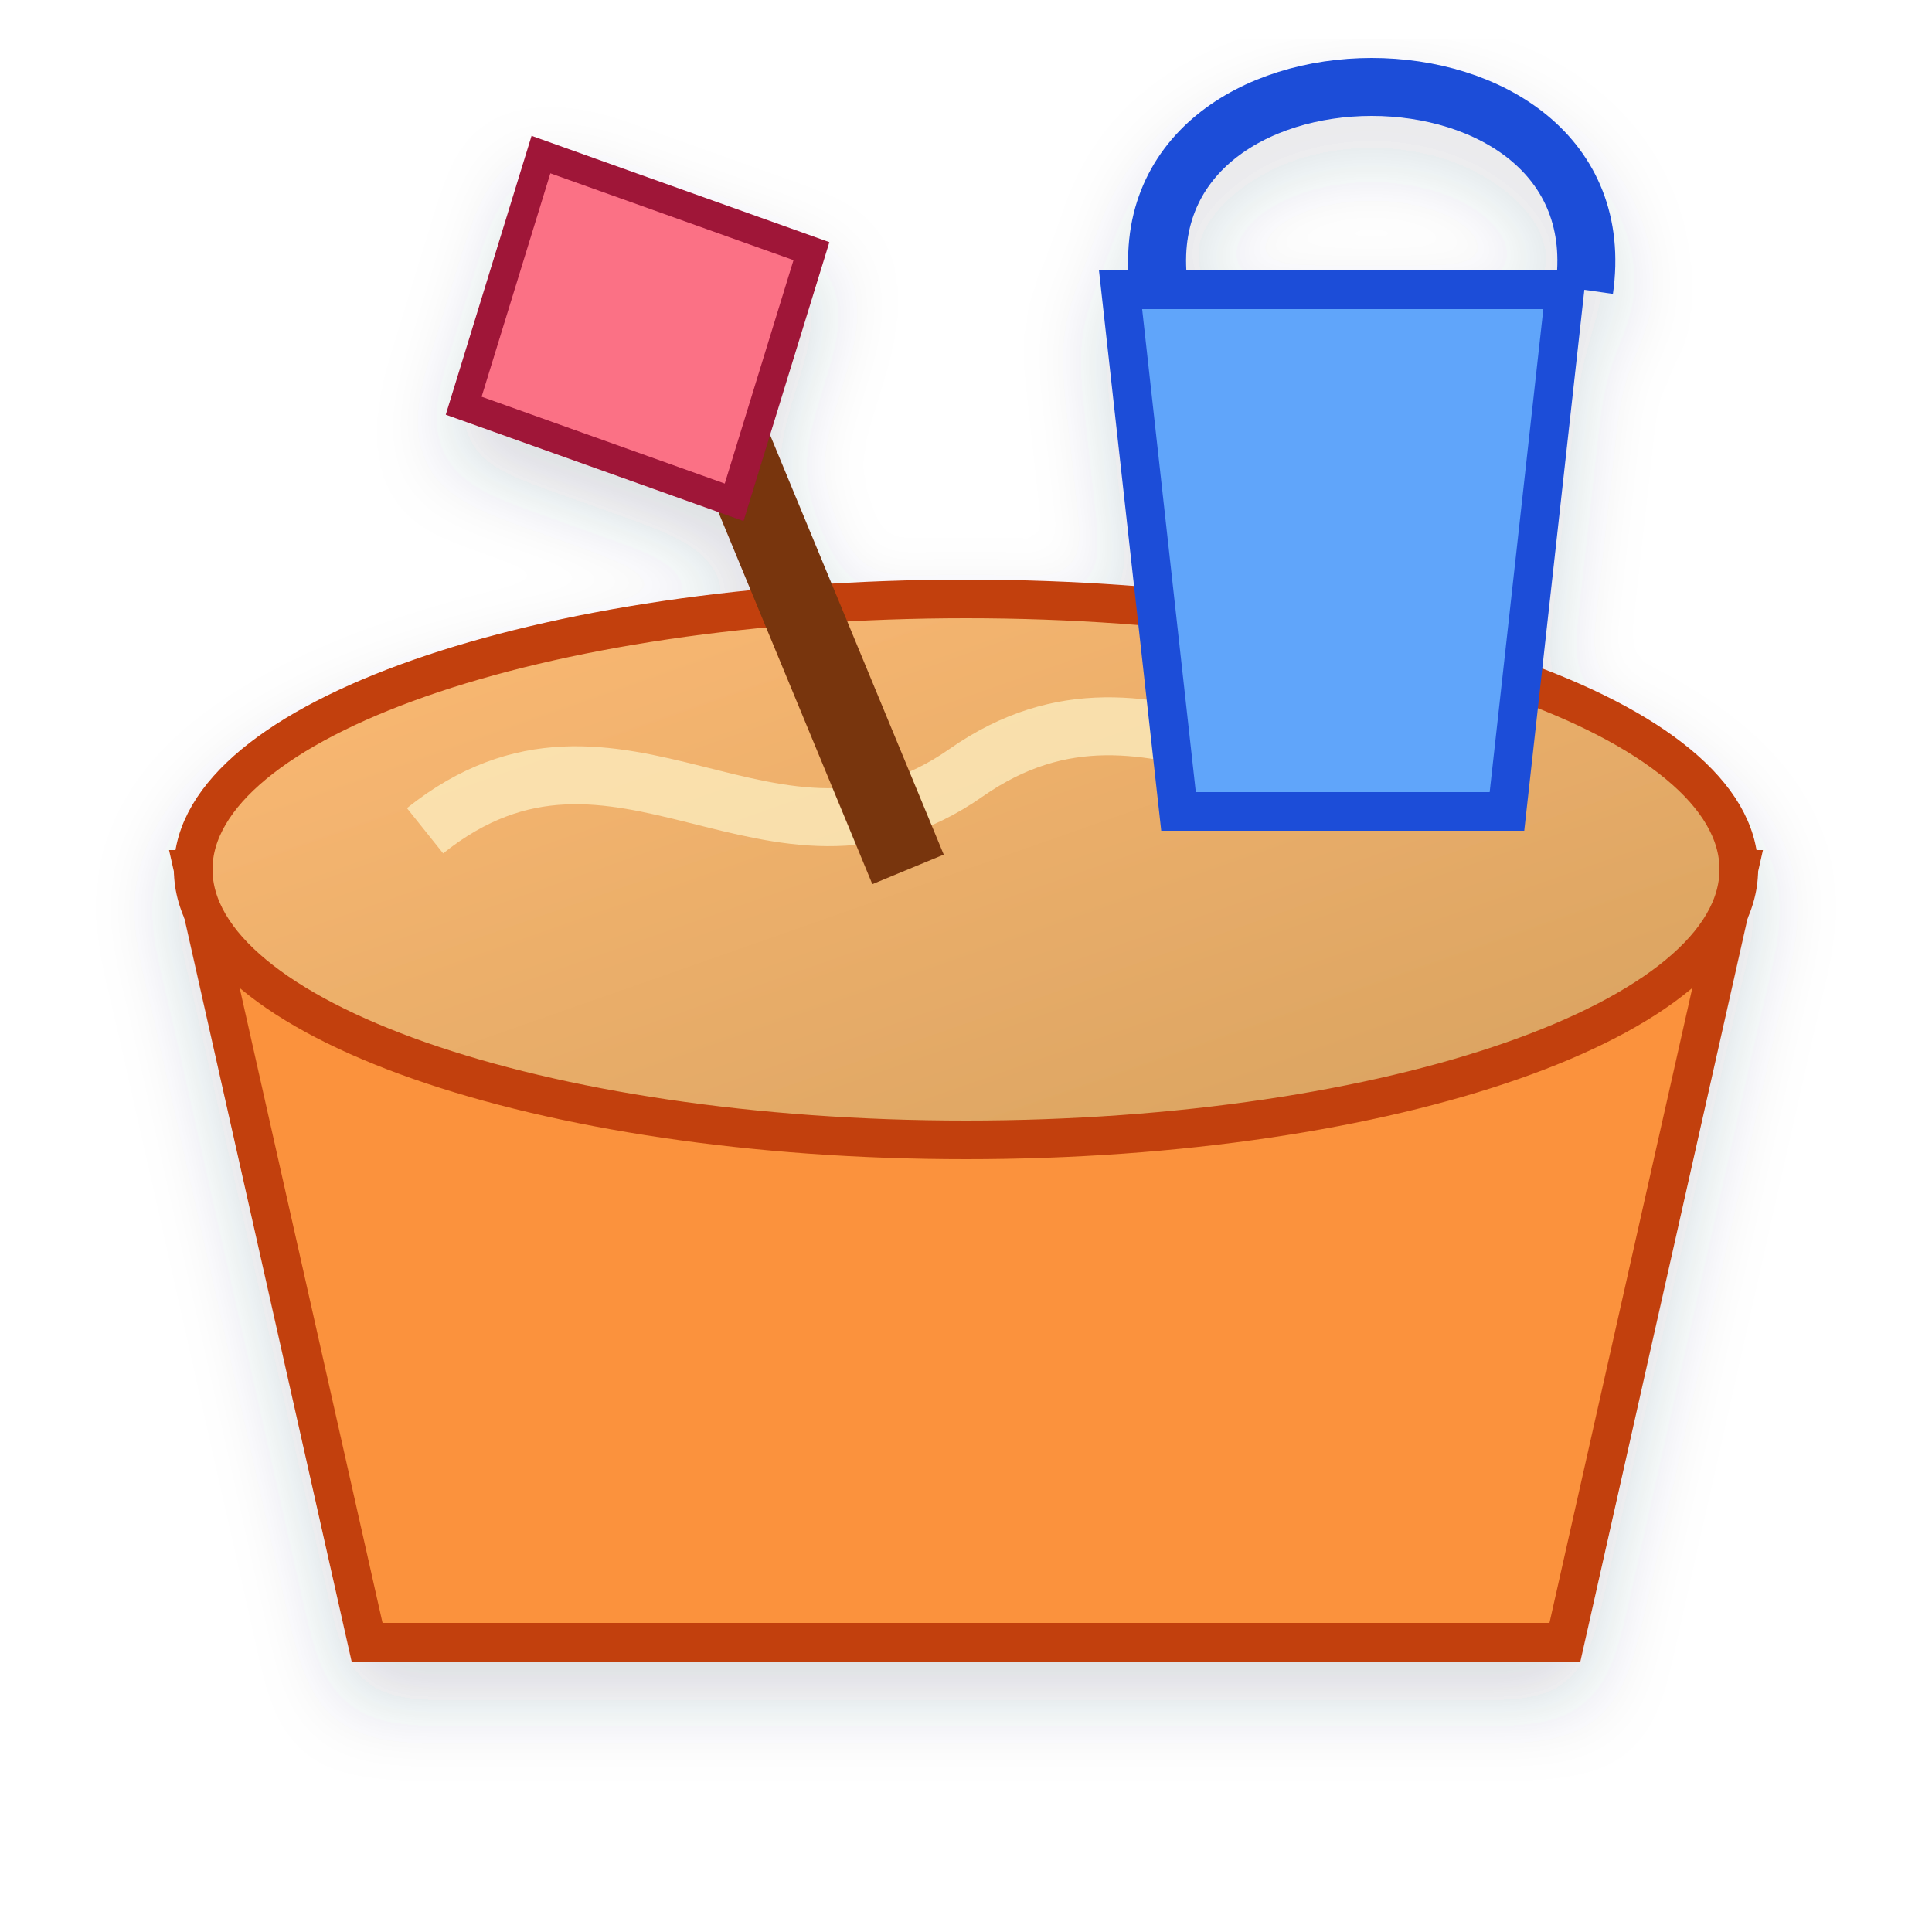
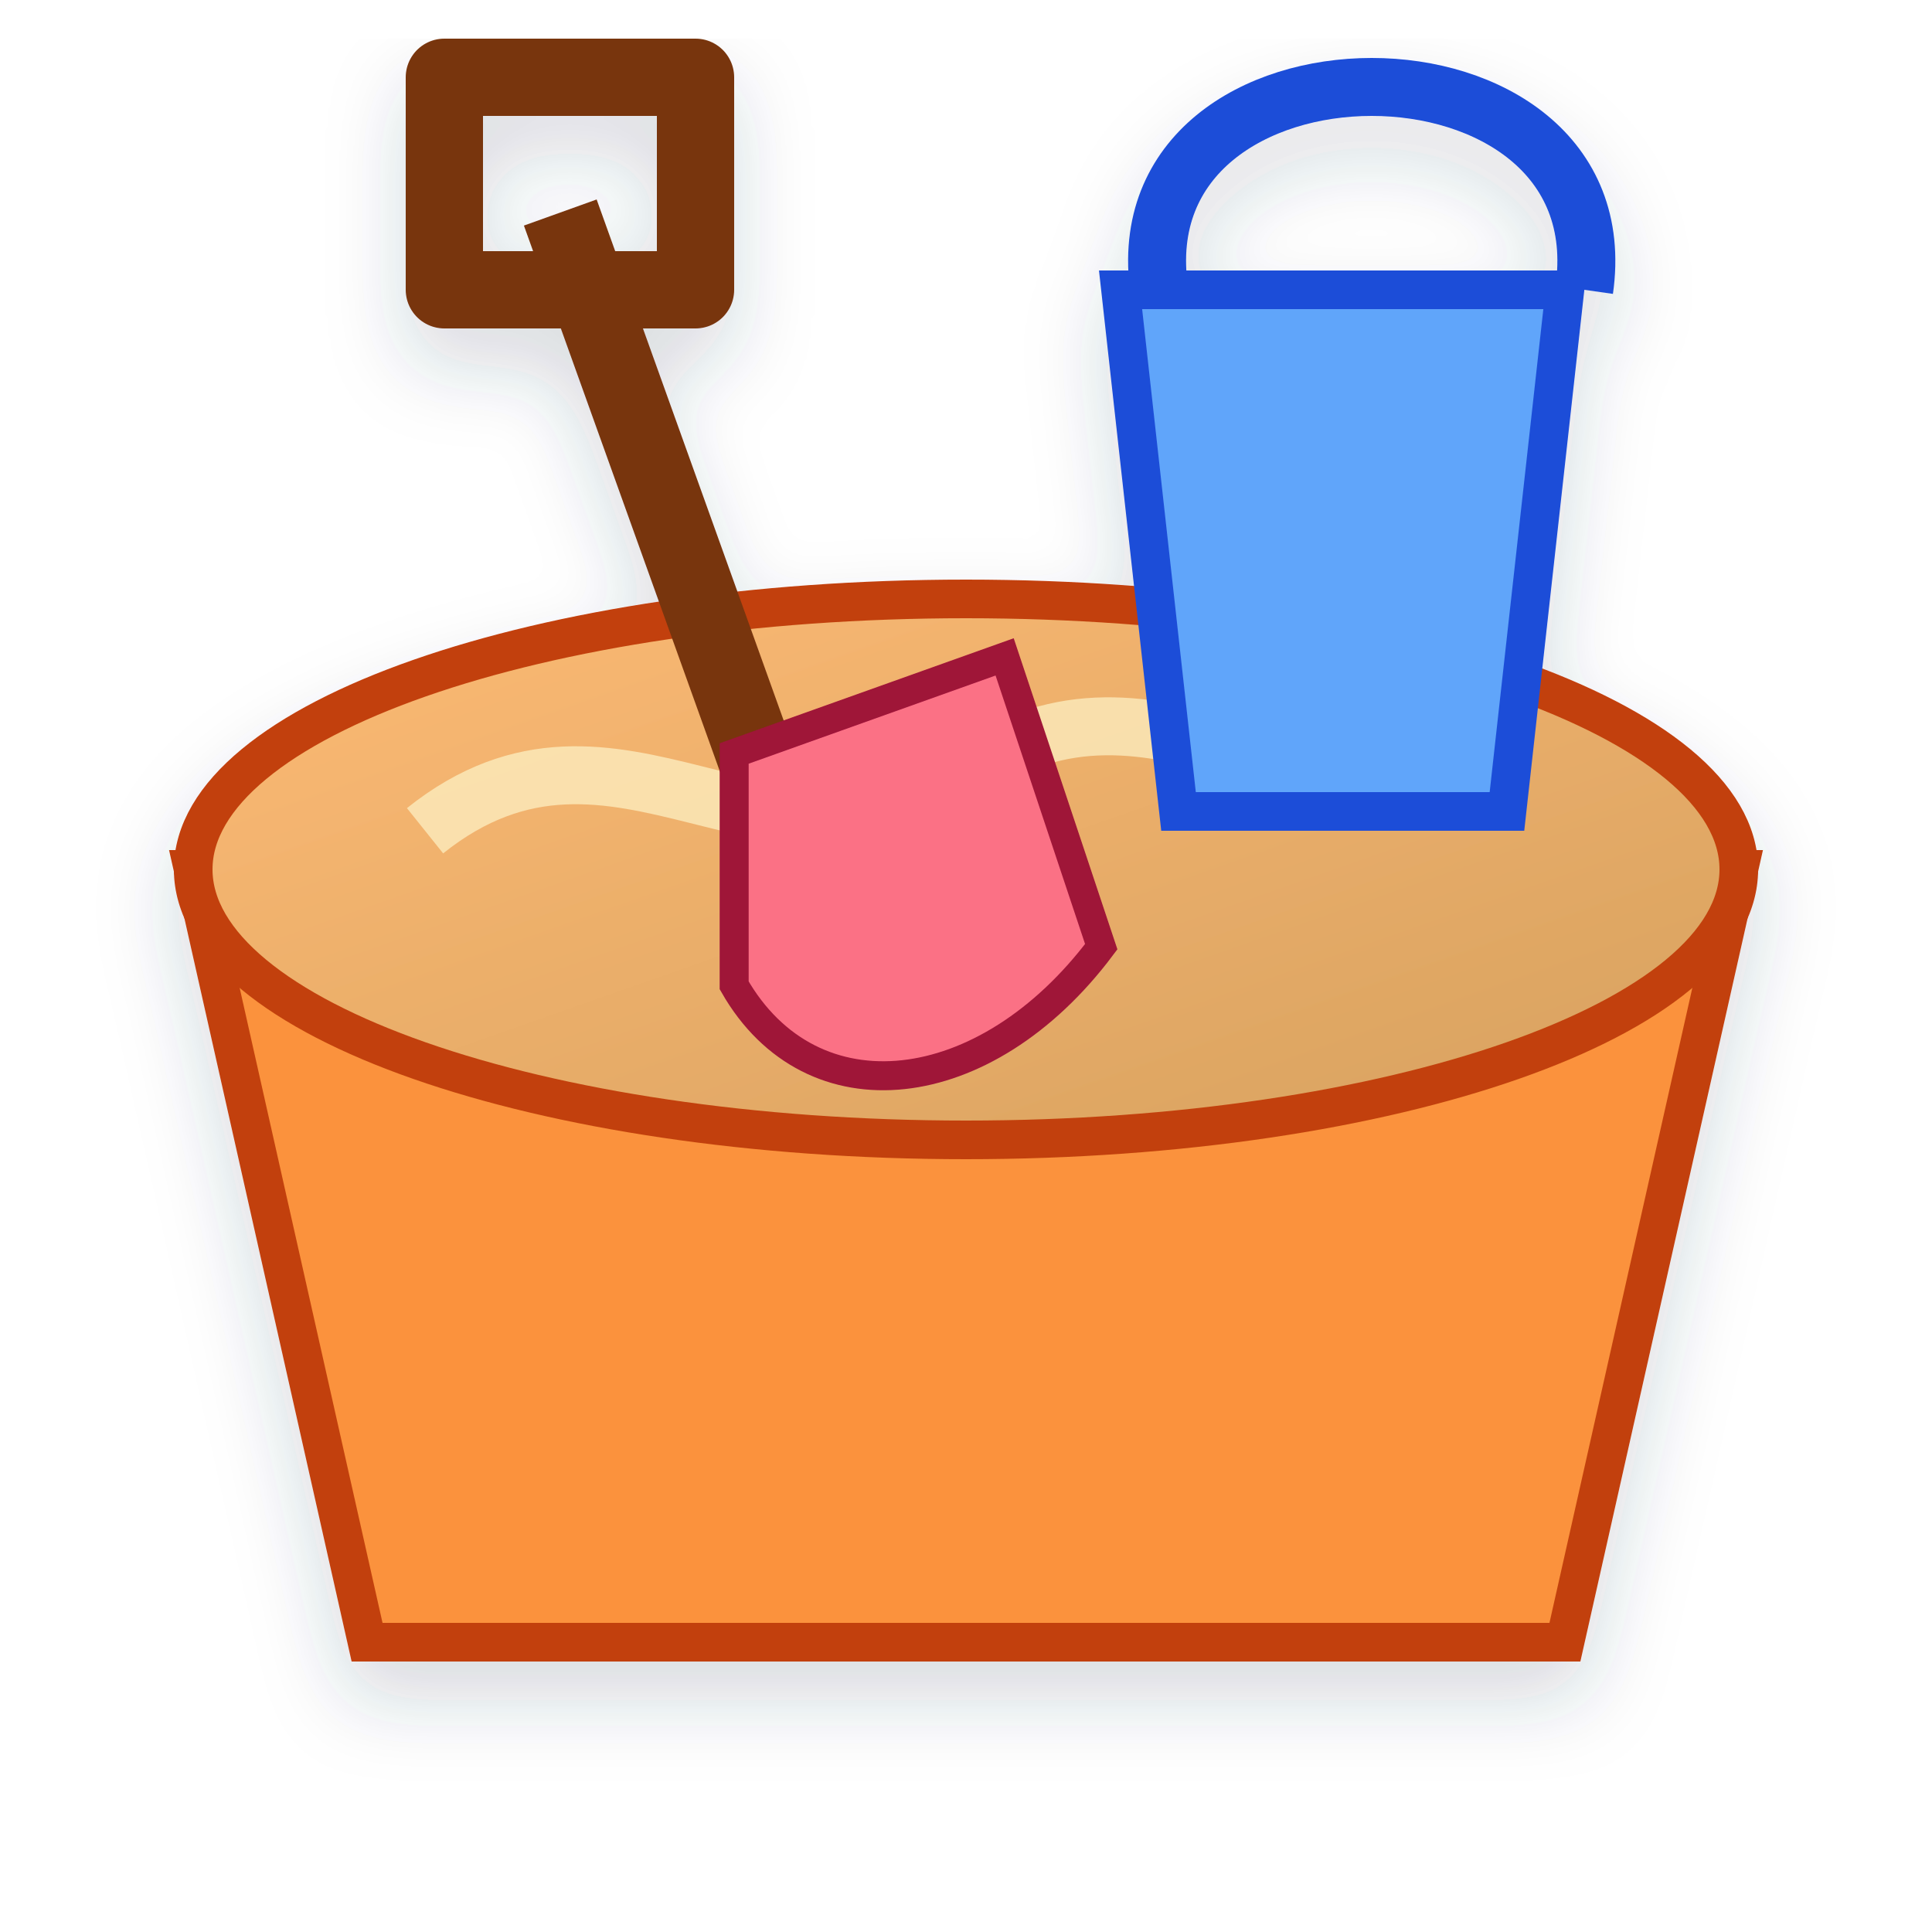
<svg xmlns="http://www.w3.org/2000/svg" viewBox="0 0 100 100">
  <defs>
    <linearGradient id="toys-sandbox-main" x1="0" y1="0" x2="1" y2="1">
      <stop offset="0" stop-color="#fdba74" />
      <stop offset="1" stop-color="#d6a15f" />
    </linearGradient>
    <filter id="toys-sandbox-shadow" x="-20%" y="-20%" width="140%" height="140%">
      <feDropShadow dx="0" dy="2" stdDeviation="2" flood-color="#334155" flood-opacity=".18" />
    </filter>
  </defs>
  <g filter="url(#toys-sandbox-shadow)">
    <path d="M10 45h80l-9 40H19Z" fill="#fb923c" stroke="#c2410c" stroke-width="2" />
    <ellipse cx="50" cy="45" rx="40" ry="14" fill="url(#toys-sandbox-main)" stroke="#c2410c" stroke-width="2" />
    <path d="M22 43c10-8 18 4 28-3s18 4 28-1" fill="none" stroke="#fef3c7" stroke-width="3" opacity=".7" />
    <path d="M58 15h23l-3 27H61Z" fill="#60a5fa" stroke="#1d4ed8" stroke-width="2" />
    <path d="M60 15c-2-14 24-14 22 0" fill="none" stroke="#1d4ed8" stroke-width="3" />
-     <path d="m35 16 12 29" fill="none" stroke="#78350f" stroke-width="4" />
-     <path d="m28 8 14 5-4 13-14-5Z" fill="#fb7185" stroke="#9f1239" stroke-width="1.5" />
+     <path d="m29 11 14 39" fill="none" stroke="#78350f" stroke-width="4" />
+     <path d="M23 4h13v11H23Z" fill="none" stroke="#78350f" stroke-width="4" stroke-linejoin="round" />
+     <path d="m38 39 14-5 5 15c-6 8-15 9-19 2Z" fill="#fb7185" stroke="#9f1239" stroke-width="1.5" />
  </g>
</svg>
